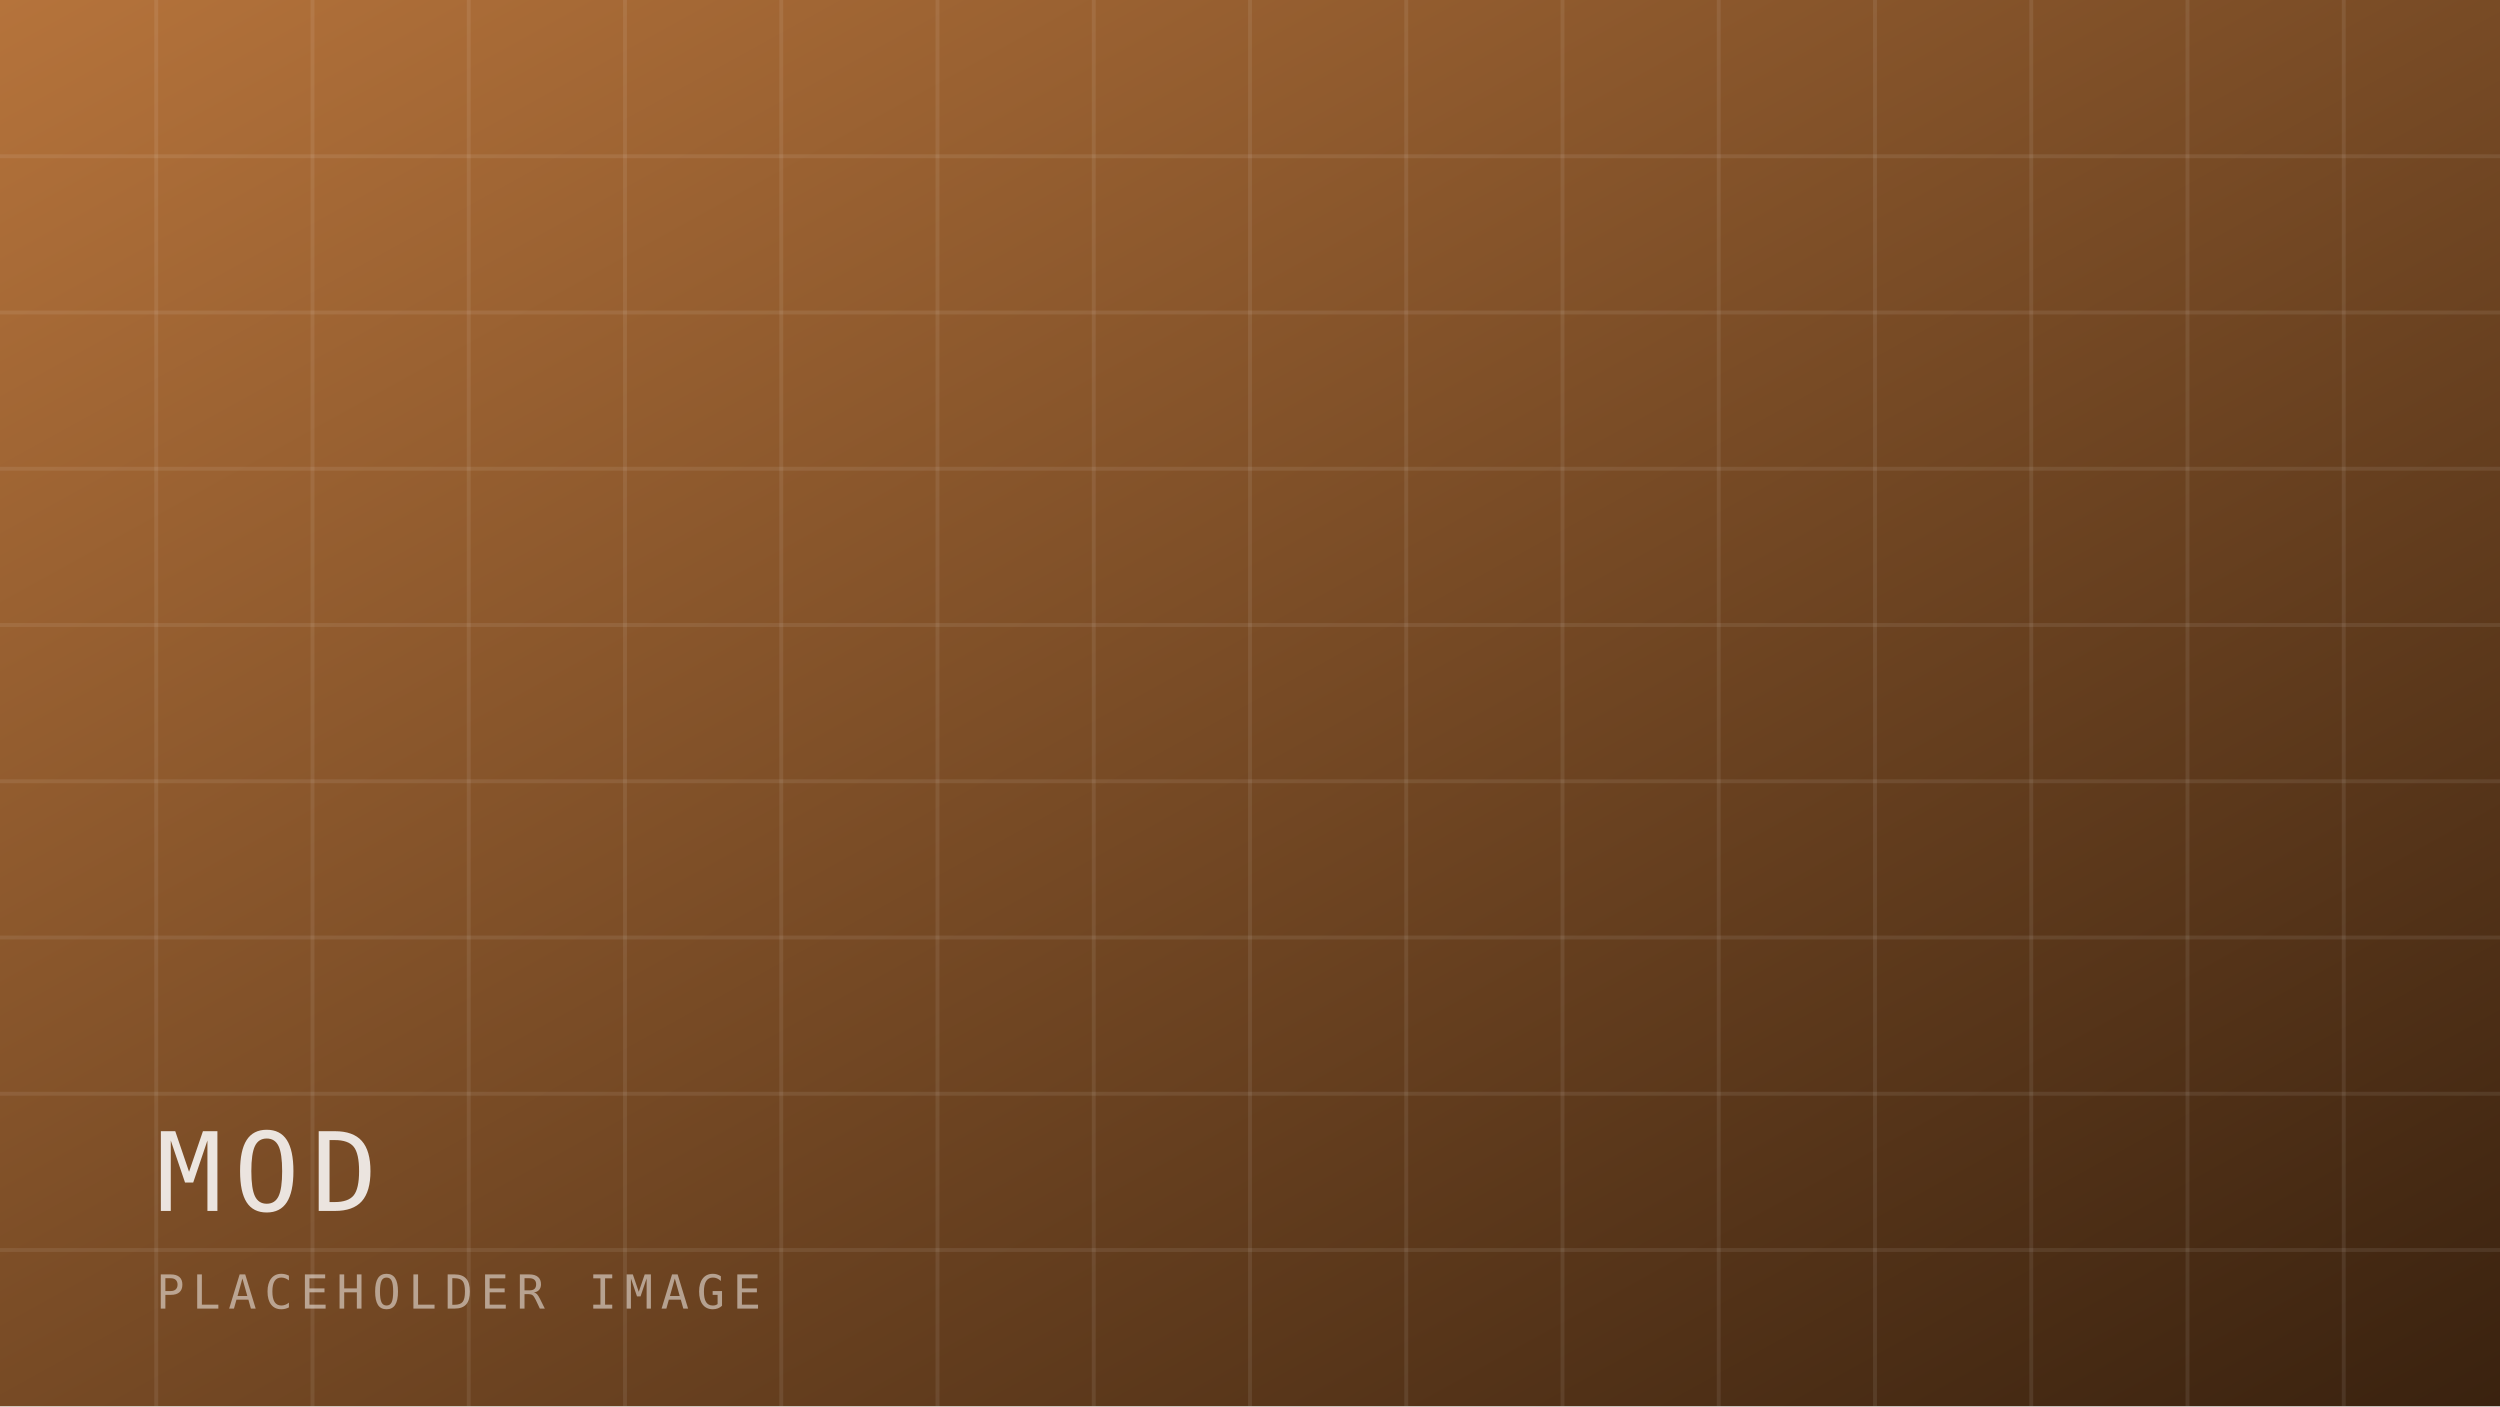
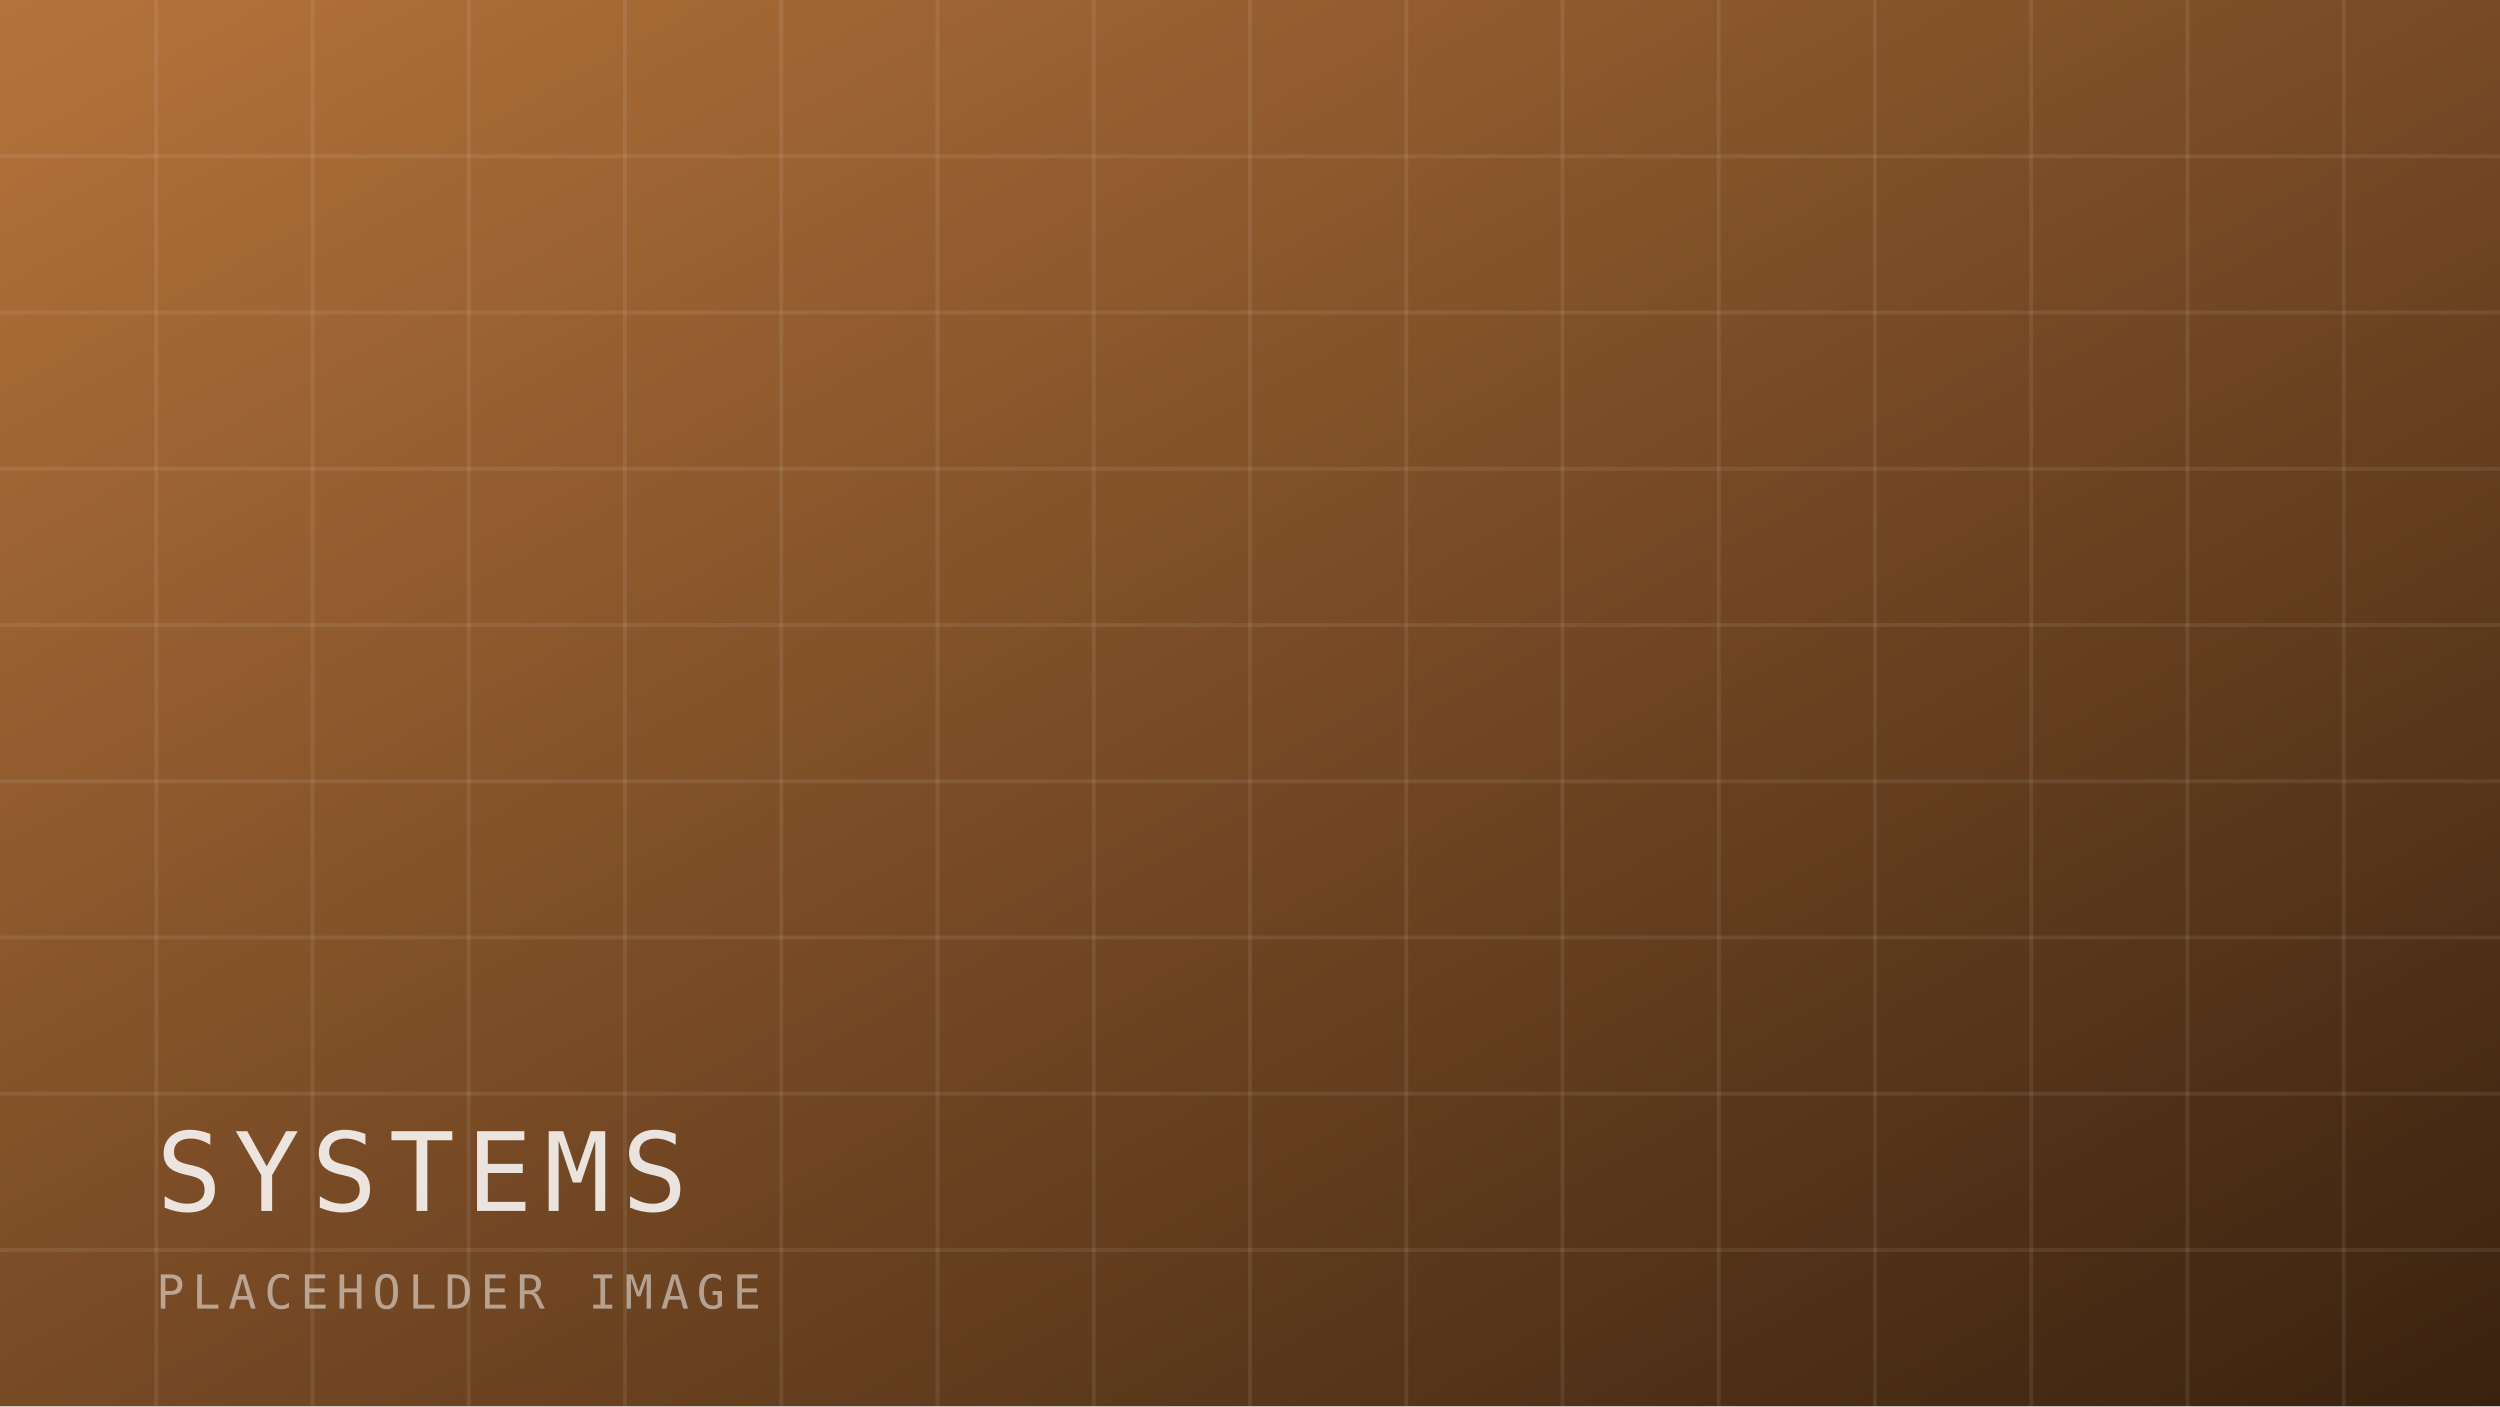
<svg xmlns="http://www.w3.org/2000/svg" viewBox="0 0 1280 720" width="1280" height="720">
  <defs>
    <linearGradient id="g" x1="0" y1="0" x2="1" y2="1">
      <stop offset="0" stop-color="#b5733b" />
      <stop offset="1" stop-color="#3a220f" />
    </linearGradient>
  </defs>
  <rect width="1280" height="720" fill="url(#g)" />
  <g fill="none" stroke="#fff" stroke-opacity="0.08" stroke-width="2">
    <line x1="80" y1="0" x2="80" y2="720" />
    <line x1="160" y1="0" x2="160" y2="720" />
    <line x1="240" y1="0" x2="240" y2="720" />
    <line x1="320" y1="0" x2="320" y2="720" />
    <line x1="400" y1="0" x2="400" y2="720" />
    <line x1="480" y1="0" x2="480" y2="720" />
    <line x1="560" y1="0" x2="560" y2="720" />
    <line x1="640" y1="0" x2="640" y2="720" />
    <line x1="720" y1="0" x2="720" y2="720" />
    <line x1="800" y1="0" x2="800" y2="720" />
    <line x1="880" y1="0" x2="880" y2="720" />
    <line x1="960" y1="0" x2="960" y2="720" />
    <line x1="1040" y1="0" x2="1040" y2="720" />
    <line x1="1120" y1="0" x2="1120" y2="720" />
    <line x1="1200" y1="0" x2="1200" y2="720" />
    <line x1="0" y1="80" x2="1280" y2="80" />
    <line x1="0" y1="160" x2="1280" y2="160" />
    <line x1="0" y1="240" x2="1280" y2="240" />
    <line x1="0" y1="320" x2="1280" y2="320" />
    <line x1="0" y1="400" x2="1280" y2="400" />
    <line x1="0" y1="480" x2="1280" y2="480" />
    <line x1="0" y1="560" x2="1280" y2="560" />
    <line x1="0" y1="640" x2="1280" y2="640" />
  </g>
-   <text x="80" y="620" font-family="monospace" font-size="56" fill="#fff" fill-opacity="0.85" letter-spacing="6">MOD</text>
+   <text x="80" y="620" font-family="monospace" font-size="56" fill="#fff" fill-opacity="0.85" letter-spacing="6">SYSTEMS</text>
  <text x="80" y="670" font-family="monospace" font-size="24" fill="#fff" fill-opacity="0.5" letter-spacing="4">PLACEHOLDER IMAGE</text>
</svg>
